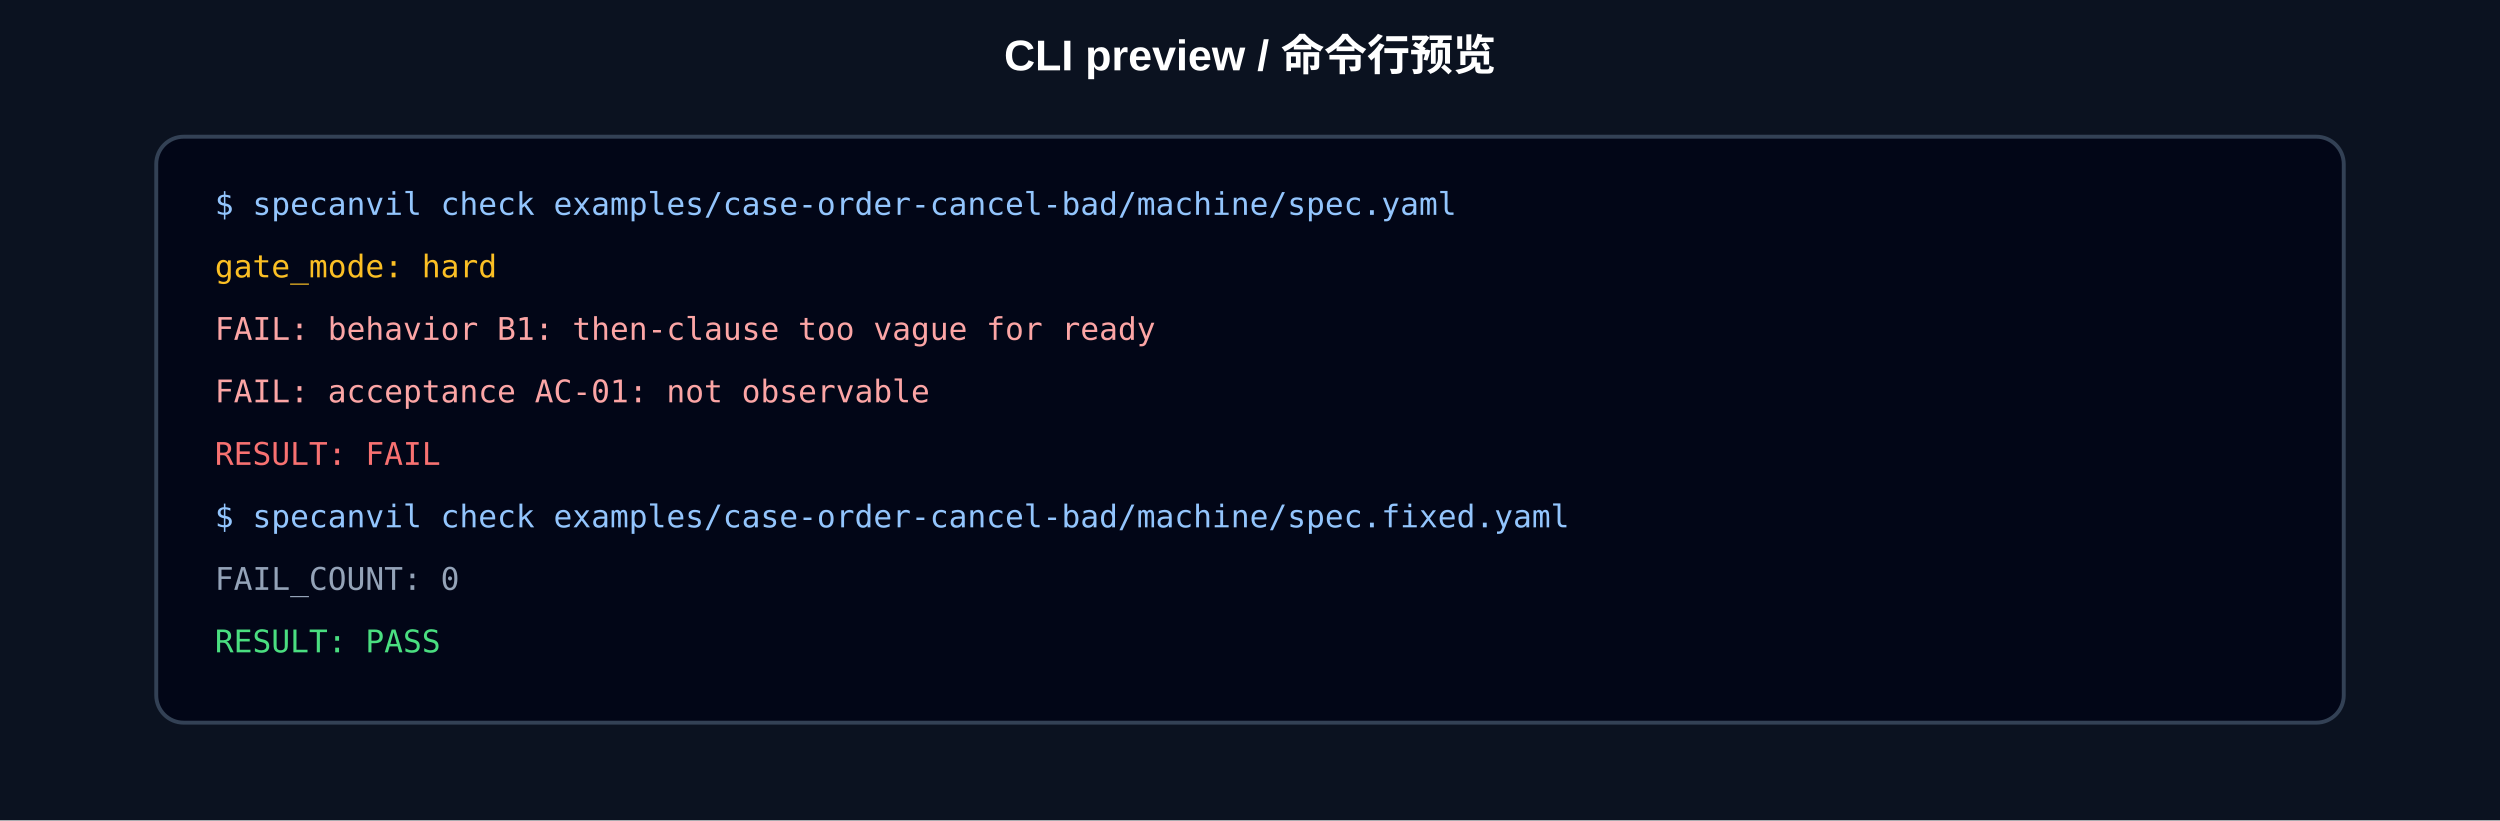
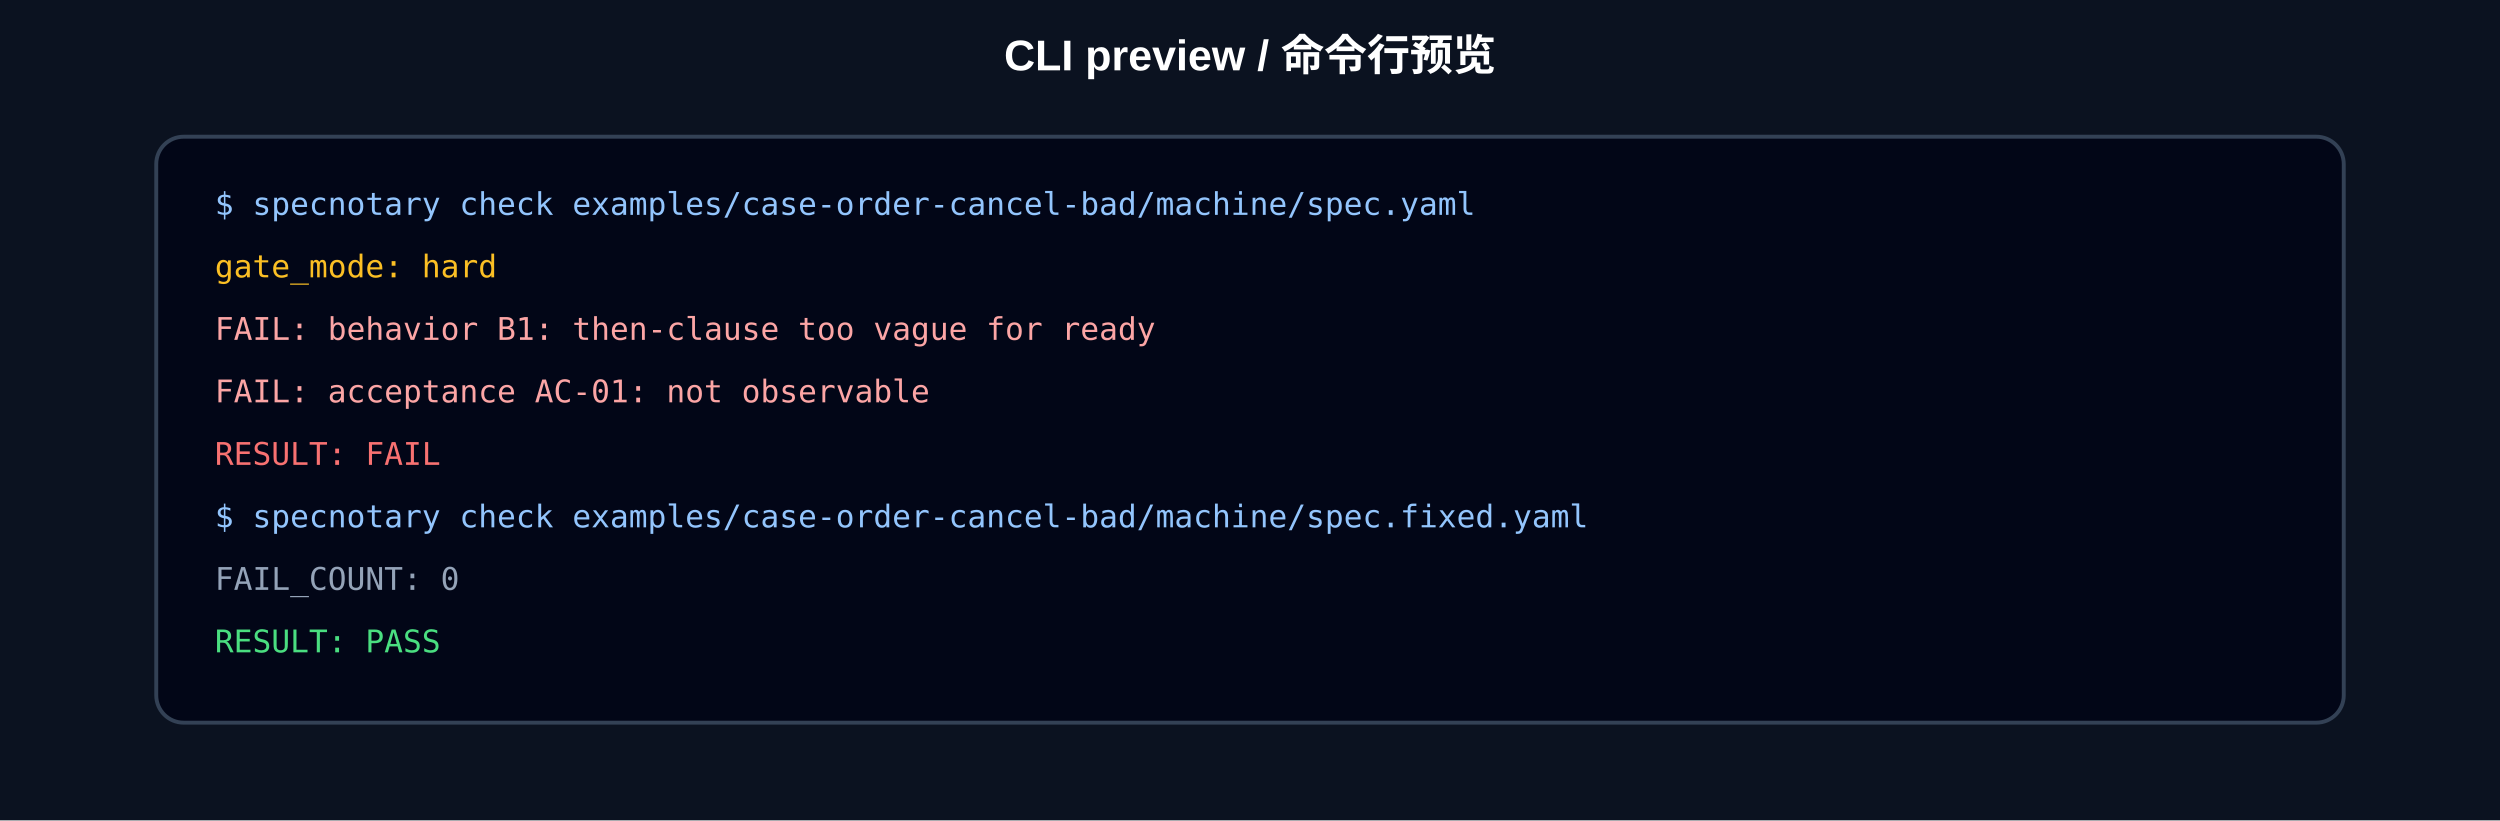
<svg xmlns="http://www.w3.org/2000/svg" viewBox="0 0 1280 420" width="1280" height="420">
  <defs>
    <filter id="shadow" x="-2%" y="-2%" width="104%" height="104%">
      <feDropShadow dx="0" dy="2" stdDeviation="3" flood-opacity="0.10" />
    </filter>
    <marker id="arrow" markerWidth="9" markerHeight="7" refX="9" refY="3.5" orient="auto">
      <polygon points="0 0, 9 3.5, 0 7" fill="#0B6BCB" />
    </marker>
    <marker id="arrow-green" markerWidth="9" markerHeight="7" refX="9" refY="3.5" orient="auto">
      <polygon points="0 0, 9 3.5, 0 7" fill="#159947" />
    </marker>
    <marker id="arrow-red" markerWidth="9" markerHeight="7" refX="9" refY="3.5" orient="auto">
      <polygon points="0 0, 9 3.5, 0 7" fill="#DC2626" />
    </marker>
  </defs>
  <rect width="1280" height="420" fill="#0B1220" />
  <text x="640" y="36" text-anchor="middle" fill="#FFFFFF" font-family="Helvetica Neue,Arial,sans-serif" font-size="22" font-weight="700">CLI preview / 命令行预览</text>
  <rect x="80" y="70" width="1120" height="300" rx="14" fill="#020617" stroke="#334155" stroke-width="2" />
-   <text x="110" y="110" fill="#93C5FD" font-family="Menlo,Consolas,monospace" font-size="16">$ specanvil check examples/case-order-cancel-bad/machine/spec.yaml</text>
+   <text x="110" y="110" fill="#93C5FD" font-family="Menlo,Consolas,monospace" font-size="16">$ specnotary check examples/case-order-cancel-bad/machine/spec.yaml</text>
  <text x="110" y="142" fill="#FBBF24" font-family="Menlo,Consolas,monospace" font-size="16">gate_mode: hard</text>
  <text x="110" y="174" fill="#FCA5A5" font-family="Menlo,Consolas,monospace" font-size="16">FAIL: behavior B1: then-clause too vague for ready</text>
  <text x="110" y="206" fill="#FCA5A5" font-family="Menlo,Consolas,monospace" font-size="16">FAIL: acceptance AC-01: not observable</text>
  <text x="110" y="238" fill="#F87171" font-family="Menlo,Consolas,monospace" font-size="16">RESULT: FAIL</text>
-   <text x="110" y="270" fill="#93C5FD" font-family="Menlo,Consolas,monospace" font-size="16">$ specanvil check examples/case-order-cancel-bad/machine/spec.fixed.yaml</text>
+   <text x="110" y="270" fill="#93C5FD" font-family="Menlo,Consolas,monospace" font-size="16">$ specnotary check examples/case-order-cancel-bad/machine/spec.fixed.yaml</text>
  <text x="110" y="302" fill="#94A3B8" font-family="Menlo,Consolas,monospace" font-size="16">FAIL_COUNT: 0</text>
  <text x="110" y="334" fill="#4ADE80" font-family="Menlo,Consolas,monospace" font-size="16">RESULT: PASS</text>
</svg>
